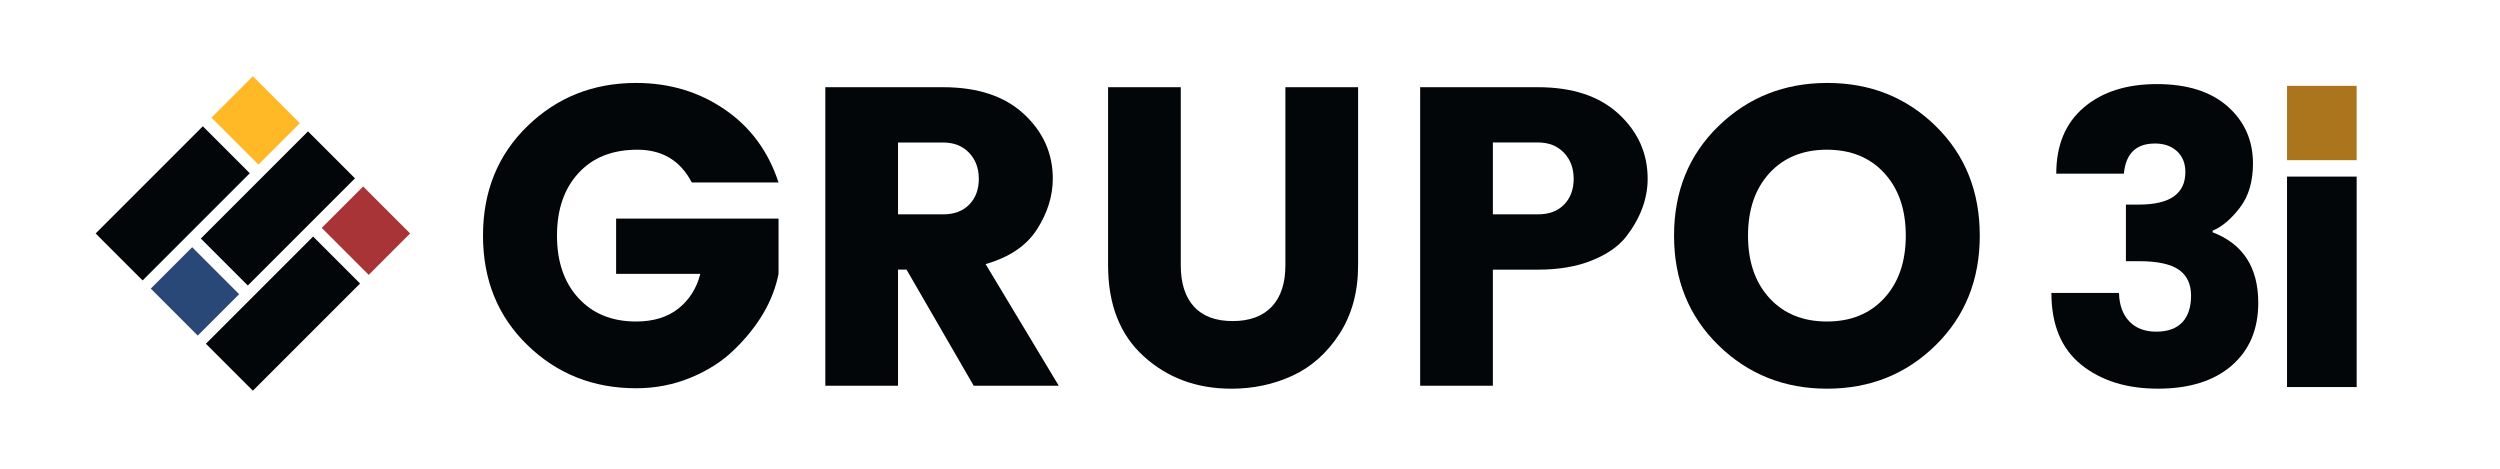
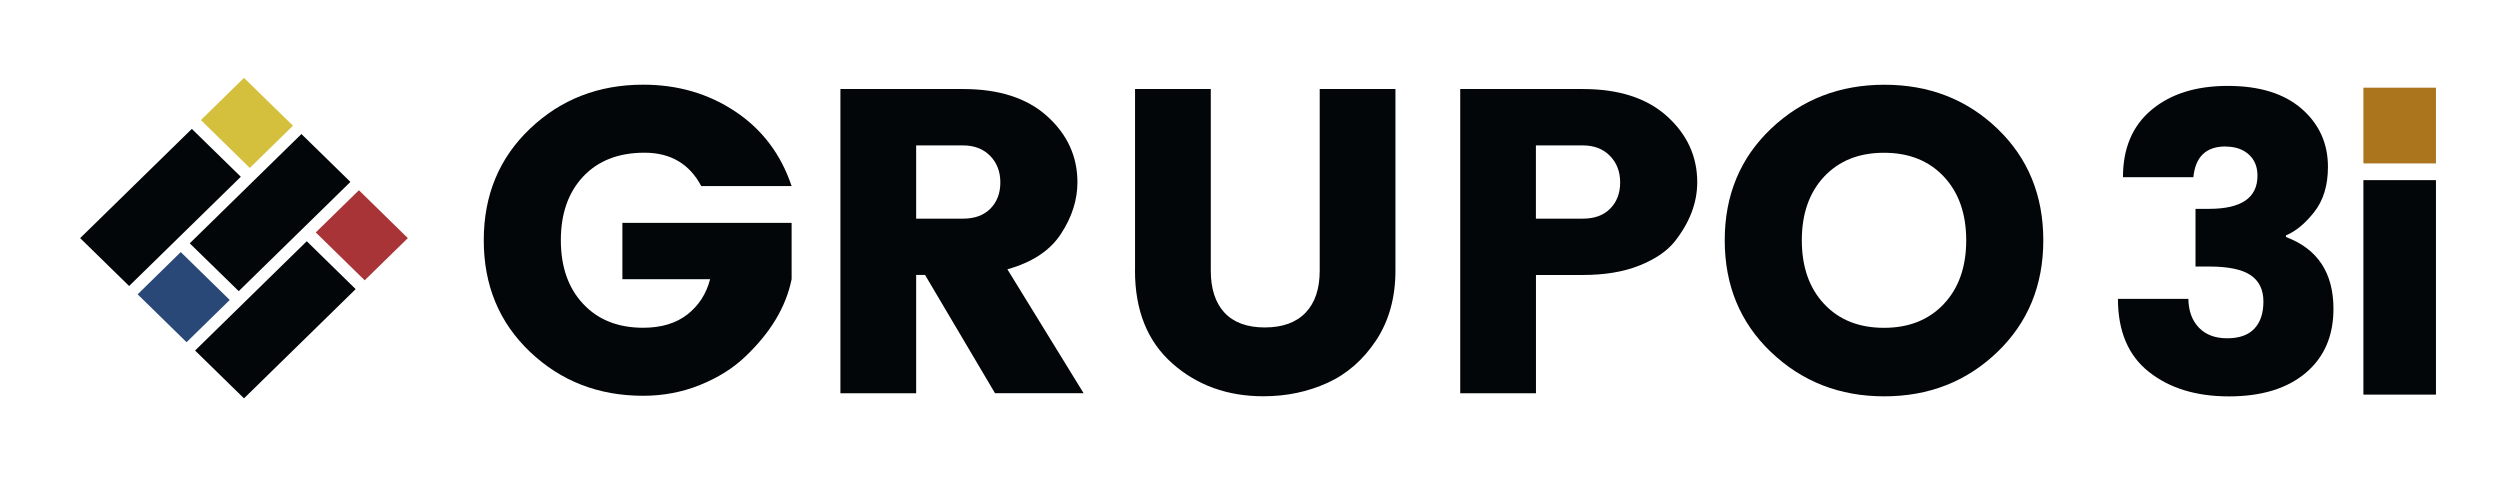
- <svg xmlns="http://www.w3.org/2000/svg" id="Capa_1" version="1.1" viewBox="0 0 1677.33 314.54">
-   <defs>
-     <style>
-       .st0 {
-         fill: #020608;
-       }
- 
-       .st1 {
-         fill: #294877;
-       }
- 
-       .st2 {
-         fill: #ffb826;
-       }
- 
-       .st3 {
-         fill: #ab751e;
-       }
- 
-       .st4 {
-         fill: #a83437;
-       }
-     </style>
-   </defs>
+ <svg xmlns="http://www.w3.org/2000/svg" viewBox="0 0 408.31 78.57" role="img" aria-label="Grupo 3i">
  <g>
-     <rect class="st0" x="65.03" y="114.16" width="101.7" height="44.57" transform="translate(-62.54 121.9) rotate(-45)" />
-     <rect class="st2" x="151.89" y="58.51" width="39.29" height="44.57" transform="translate(-6.89 144.95) rotate(-45)" />
-     <rect class="st0" x="135.6" y="117.56" width="101.7" height="44.57" transform="translate(417.18 106.9) rotate(135)" />
-     <rect class="st1" x="111.16" y="173.21" width="39.29" height="44.57" transform="translate(361.53 241.25) rotate(135)" />
-     <rect class="st0" x="139.01" y="188.14" width="101.7" height="44.57" transform="translate(-93.18 195.88) rotate(-45)" />
-     <rect class="st4" x="225.87" y="132.49" width="39.29" height="44.57" transform="translate(-37.53 218.93) rotate(-45)" />
+     <polygon fill="#020608" points="39.33 28.87 21.09 46.71 13.09 38.89 31.33 21.05" />
+     <polygon fill="#d5c03d" points="47.85 20.53 40.8 27.43 32.81 19.61 39.85 12.72" />
+     <polygon fill="#020608" points="38.99 47.55 57.23 29.71 49.23 21.89 30.99 39.74" />
+     <polygon fill="#294877" points="30.47 55.89 37.52 48.99 29.52 41.17 22.48 48.07" />
+     <polygon fill="#020608" points="58.09 47.22 39.85 65.06 31.86 57.25 50.1 39.4" />
+     <polygon fill="#a83437" points="66.61 38.89 59.56 45.78 51.57 37.96 58.62 31.07" />
  </g>
-   <path class="st0" d="M1445.73,96.3c-12.57,0-19.49,6.74-20.76,20.22h-45.35c0-19.12,6.15-33.92,18.45-44.39,12.29-10.47,28.64-15.71,49.04-15.71s36.24,5.01,47.54,15.03c11.29,10.02,16.94,22.77,16.94,38.24,0,12.21-2.97,22.13-8.89,29.78-5.91,7.65-11.97,12.75-18.16,15.3v1.09c20.4,7.83,30.6,23.59,30.6,47.27,0,17.85-5.96,31.92-17.89,42.2-11.93,10.29-28.42,15.44-49.45,15.44s-38.2-5.38-51.5-16.13c-13.29-10.74-19.95-26.77-19.95-48.08h45.36c.18,8.01,2.46,14.35,6.83,18.98,4.37,4.65,10.42,6.97,18.16,6.97s13.56-2.09,17.48-6.28c3.91-4.19,5.87-10.15,5.87-17.9s-2.73-13.52-8.19-17.35c-5.46-3.82-14.39-5.74-26.77-5.74h-8.74v-37.98h8.74c20.77,0,31.14-7.27,31.14-21.85,0-5.83-1.87-10.48-5.6-13.94-3.74-3.45-8.7-5.19-14.89-5.19" />
-   <rect class="st0" x="1534.44" y="118.48" width="46.72" height="141.2" />
-   <rect class="st3" x="1534.44" y="57.6" width="46.72" height="49.86" />
-   <path class="st0" d="M353.87,231.54c-19.88-19.3-29.81-43.79-29.81-73.46s9.94-54.17,29.81-73.47c19.87-19.3,44.17-28.96,72.88-28.96,22.27,0,42.05,5.89,59.34,17.69,17.32,11.79,29.39,28.15,36.24,49.07h-58.2c-7.62-14.65-19.78-21.97-36.52-21.97s-29.9,5.23-39.5,15.69c-9.61,10.46-14.41,24.43-14.41,41.95s4.8,31.47,14.41,41.93c9.6,10.47,22.49,15.7,38.65,15.7,11.61,0,21.08-2.9,28.4-8.7,7.31-5.8,12.21-13.55,14.7-23.25h-56.49v-37.09h108.98v37.09c-3.62,18.25-13.6,35.28-29.95,51.06-7.8,7.6-17.46,13.8-28.98,18.54-11.49,4.76-23.73,7.13-36.66,7.13-28.71,0-53.01-9.64-72.88-28.95" />
-   <path class="st0" d="M602.51,180.9v77.88h-48.78V58.51h79.01c23.22,0,41.28,6,54.21,17.97,12.94,11.98,19.41,26.44,19.41,43.36,0,11.61-3.53,22.93-10.57,33.96-7.03,11.03-18.55,18.82-34.52,23.39l49.08,81.59h-57.07l-45.06-77.88h-5.72ZM602.51,95.61v48.21h30.23c7.43,0,13.28-2.18,17.55-6.56,4.28-4.37,6.43-10.14,6.43-17.26s-2.2-12.98-6.57-17.55c-4.38-4.57-10.16-6.84-17.41-6.84h-30.23Z" />
-   <path class="st0" d="M743.44,178.05V58.51h48.78v119.54c0,11.98,2.95,21.21,8.85,27.67,5.89,6.47,14.56,9.7,25.96,9.7s20.15-3.23,26.26-9.7c6.08-6.46,9.12-15.69,9.12-27.67V58.51h48.78v119.54c0,17.69-4.14,32.96-12.4,45.79-8.28,12.84-18.74,22.22-31.39,28.11-12.65,5.89-26.4,8.84-41.23,8.84-23.19,0-42.79-7.21-58.76-21.68-15.98-14.45-23.96-34.81-23.96-61.05" />
-   <path class="st0" d="M1105.47,119.85c0,13.51-4.85,26.54-14.56,39.09-5.13,6.48-12.8,11.75-22.97,15.84-10.19,4.1-22.21,6.14-36.1,6.14h-30.23v77.88h-48.78V58.51h79.01c23.21,0,41.28,6,54.21,17.97,12.94,11.98,19.41,26.43,19.41,43.36M1001.62,143.81h30.23c7.42,0,13.28-2.18,17.55-6.56,4.27-4.38,6.43-10.14,6.43-17.27s-2.2-12.98-6.57-17.55c-4.38-4.57-10.17-6.84-17.41-6.84h-30.23v48.21Z" />
-   <path class="st0" d="M1152.98,231.68c-19.88-19.4-29.81-43.93-29.81-73.6s9.94-54.17,29.81-73.47c19.87-19.3,44.23-28.96,73.04-28.96s53.05,9.66,72.74,28.96c19.69,19.3,29.53,43.8,29.53,73.47s-9.89,54.2-29.67,73.6c-19.78,19.4-44.04,29.1-72.77,29.1s-53.01-9.7-72.88-29.1M1264.23,200.01c9.61-10.45,14.42-24.44,14.42-41.93s-4.8-31.48-14.42-41.95c-9.61-10.45-22.45-15.69-38.51-15.69s-28.91,5.23-38.52,15.69c-9.59,10.47-14.4,24.44-14.4,41.95s4.8,31.47,14.4,41.93c9.61,10.47,22.45,15.7,38.52,15.7s28.9-5.22,38.51-15.7" />
+   <path fill="#020608" d="M363.5,23.92c-3.19,0-4.94,1.67-5.27,5.02h-11.5c0-4.74,1.56-8.41,4.68-11.01,3.12-2.6,7.26-3.9,12.44-3.9s9.19,1.24,12.06,3.73c2.86,2.49,4.3,5.65,4.3,9.49,0,3.03-.75,5.49-2.25,7.39-1.5,1.9-3.04,3.16-4.61,3.8v.27c5.17,1.94,7.76,5.85,7.76,11.73,0,4.43-1.51,7.92-4.54,10.47-3.03,2.55-7.21,3.83-12.54,3.83s-9.69-1.33-13.06-4c-3.37-2.66-5.06-6.64-5.06-11.93h11.5c.04,1.99.62,3.56,1.73,4.71,1.11,1.15,2.64,1.73,4.61,1.73s3.44-.52,4.43-1.56c.99-1.04,1.49-2.52,1.49-4.44s-.69-3.36-2.08-4.3c-1.39-.95-3.65-1.42-6.79-1.42h-2.22v-9.42h2.22c5.27,0,7.9-1.8,7.9-5.42,0-1.45-.47-2.6-1.42-3.46-.95-.86-2.21-1.29-3.78-1.29" />
+   <rect fill="#020608" x="386" y="29.42" width="11.85" height="35.03" />
+   <rect fill="#ab751e" x="386" y="14.32" width="11.85" height="12.37" />
+   <path fill="#020608" d="M86.57,57.47c-5.04-4.79-7.56-10.86-7.56-18.23s2.52-13.44,7.56-18.23c5.04-4.79,11.2-7.18,18.48-7.18,5.65,0,10.66,1.46,15.05,4.39,4.39,2.92,7.45,6.99,9.19,12.17h-14.76c-1.93-3.64-5.02-5.45-9.26-5.45s-7.58,1.3-10.02,3.89c-2.44,2.6-3.65,6.06-3.65,10.41s1.22,7.81,3.65,10.4c2.43,2.6,5.7,3.89,9.8,3.89,2.94,0,5.35-.72,7.2-2.16,1.85-1.44,3.1-3.36,3.73-5.77h-14.33v-9.2h27.64v9.2c-.92,4.53-3.45,8.75-7.6,12.67-1.98,1.89-4.43,3.42-7.35,4.6-2.91,1.18-6.02,1.77-9.3,1.77-7.28,0-13.44-2.39-18.48-7.18" />
+   <path fill="#020608" d="M149.63,44.91v19.32h-12.37V14.54h20.04c5.89,0,10.47,1.49,13.75,4.46,3.28,2.97,4.92,6.56,4.92,10.76,0,2.88-.89,5.69-2.68,8.42-1.78,2.74-4.7,4.67-8.76,5.8l12.45,20.24h-14.47l-11.43-19.32h-1.45ZM149.63,23.75v11.96h7.67c1.88,0,3.37-.54,4.45-1.63,1.08-1.09,1.63-2.52,1.63-4.28s-.56-3.22-1.67-4.35c-1.11-1.13-2.58-1.7-4.42-1.7h-7.67Z" />
+   <path fill="#020608" d="M185.38,44.2V14.54h12.37v29.66c0,2.97.75,5.26,2.24,6.87,1.5,1.6,3.69,2.41,6.58,2.41s5.11-.8,6.66-2.41c1.54-1.6,2.31-3.89,2.31-6.87V14.54h12.37v29.66c0,4.39-1.05,8.18-3.14,11.36-2.1,3.18-4.75,5.51-7.96,6.97-3.21,1.46-6.7,2.19-10.46,2.19-5.88,0-10.85-1.79-14.9-5.38-4.05-3.59-6.08-8.64-6.08-15.15" />
+   <path fill="#020608" d="M277.2,29.76c0,3.35-1.23,6.58-3.69,9.7-1.3,1.61-3.25,2.91-5.82,3.93-2.58,1.02-5.63,1.52-9.16,1.52h-7.67v19.32h-12.37V14.54h20.04c5.89,0,10.47,1.49,13.75,4.46,3.28,2.97,4.92,6.56,4.92,10.76M250.86,35.71h7.67c1.88,0,3.37-.54,4.45-1.63,1.08-1.09,1.63-2.52,1.63-4.28s-.56-3.22-1.67-4.35c-1.11-1.13-2.58-1.7-4.42-1.7h-7.67v11.96Z" />
+   <path fill="#020608" d="M289.25,57.51c-5.04-4.81-7.56-10.9-7.56-18.26s2.52-13.44,7.56-18.23c5.04-4.79,11.22-7.18,18.53-7.18s13.46,2.4,18.45,7.18c4.99,4.79,7.49,10.87,7.49,18.23s-2.51,13.45-7.52,18.26c-5.02,4.81-11.17,7.22-18.46,7.22s-13.44-2.41-18.48-7.22M317.47,49.65c2.44-2.59,3.66-6.06,3.66-10.4s-1.22-7.81-3.66-10.41c-2.44-2.59-5.69-3.89-9.77-3.89s-7.33,1.3-9.77,3.89c-2.43,2.6-3.65,6.06-3.65,10.41s1.22,7.81,3.65,10.4c2.44,2.6,5.69,3.89,9.77,3.89s7.33-1.3,9.77-3.89" />
</svg>
